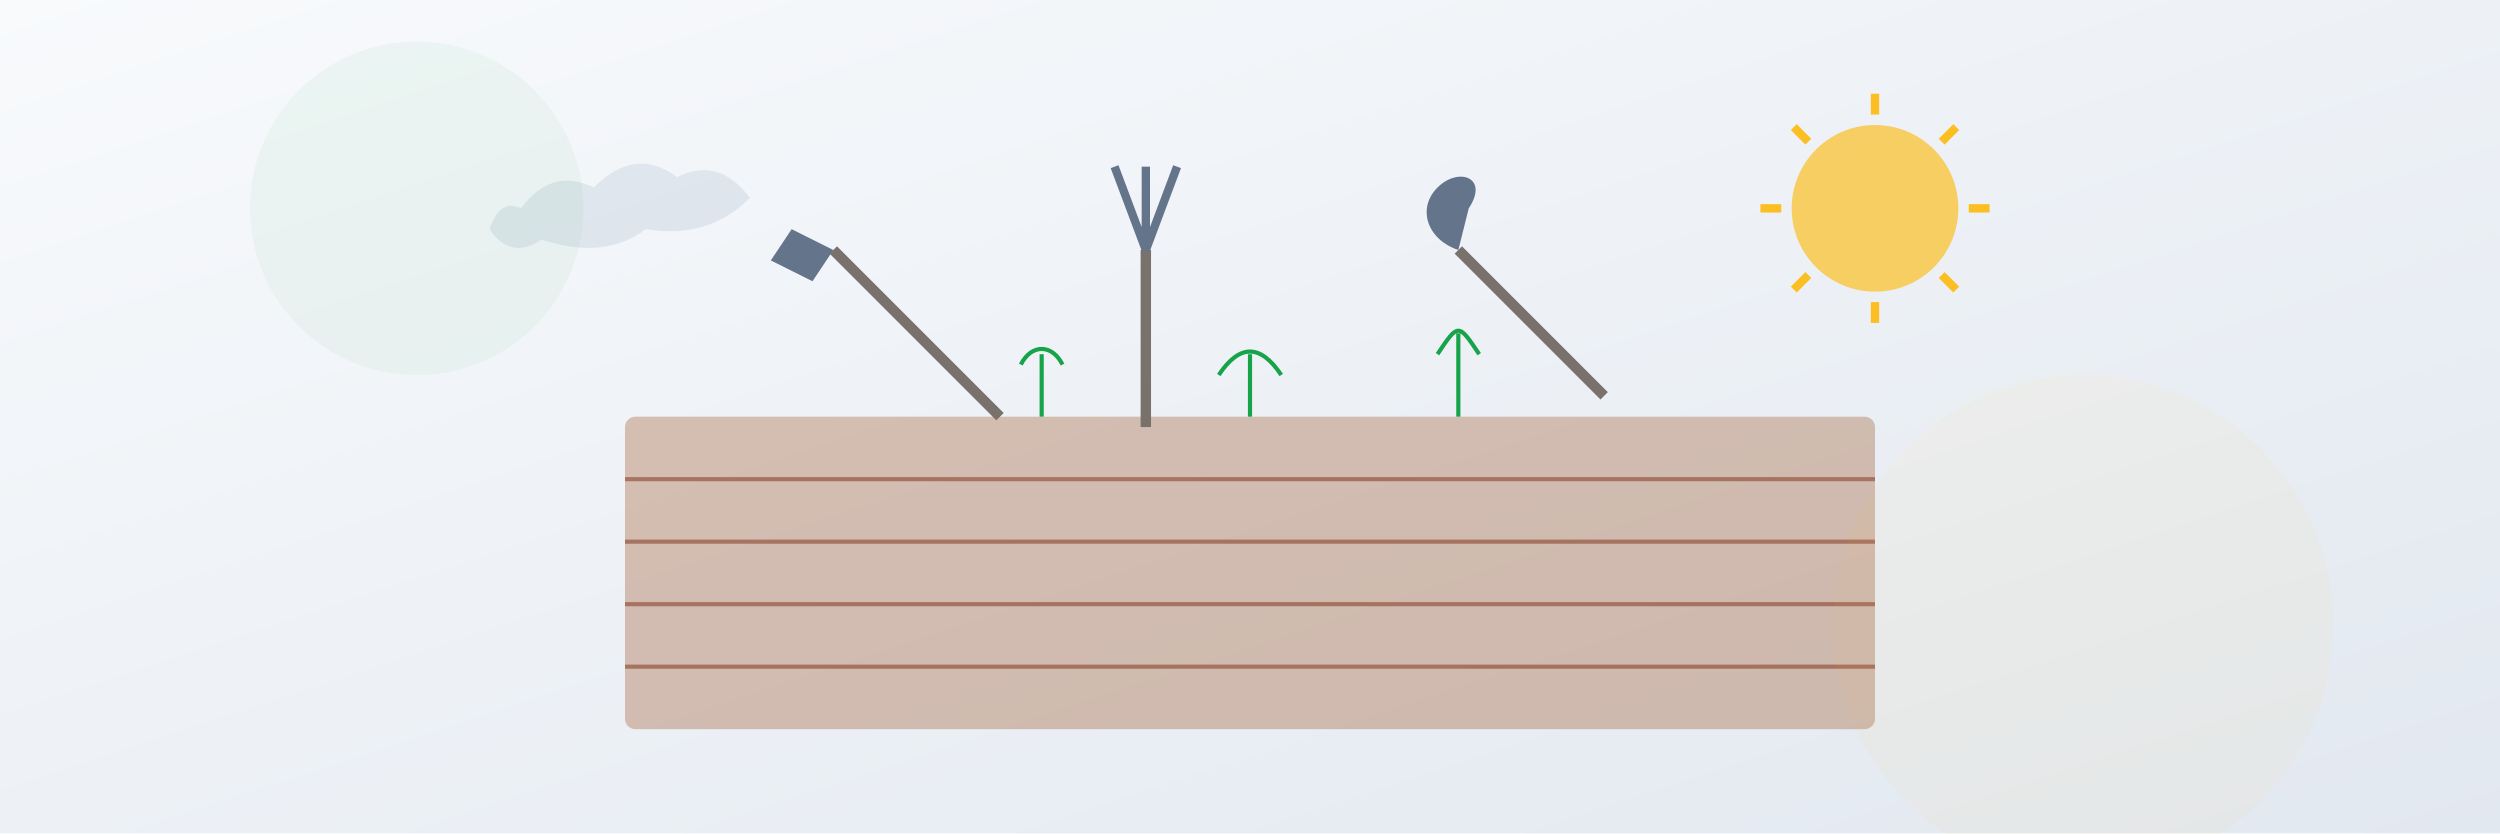
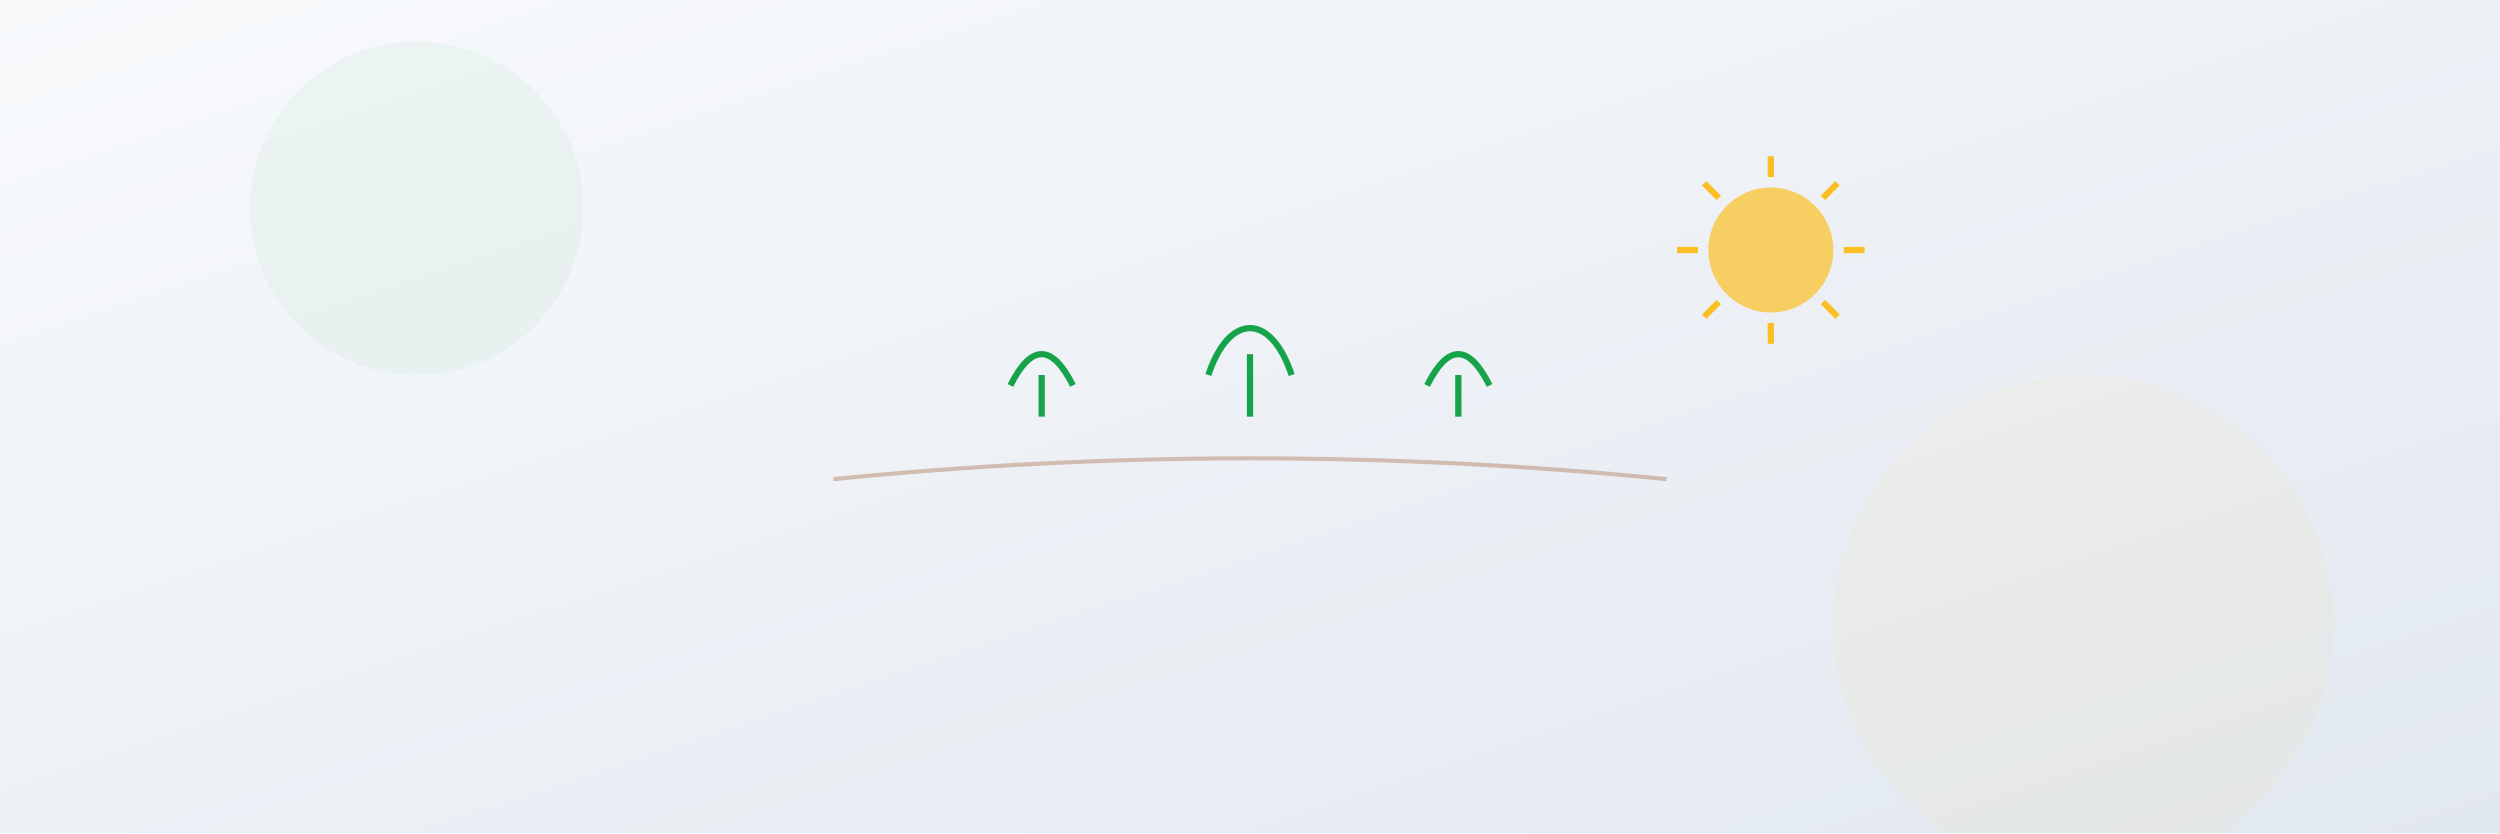
<svg xmlns="http://www.w3.org/2000/svg" width="1200" height="400" viewBox="0 0 1200 400">
  <defs>
    <linearGradient id="bg-gradient" x1="0%" y1="0%" x2="100%" y2="100%">
      <stop offset="0%" stop-color="#f8fafc" />
      <stop offset="100%" stop-color="#e2e8f0" />
    </linearGradient>
+     <linearGradient id="soil-gradient" x1="0%" y1="0%" x2="0%" y2="100%">
+       <stop offset="0%" stop-color="#92400e" />
+       <stop offset="100%" stop-color="#7c2d12" />
+     </linearGradient>
  </defs>
  <rect width="1200" height="400" fill="url(#bg-gradient)" />
-   <g transform="translate(300, 200)">
-     <rect x="0" y="0" width="600" height="150" fill="#92400e" opacity="0.3" rx="5" />
-     <path d="M0,30 L600,30" stroke="#7c2d12" stroke-width="2" stroke-opacity="0.5" />
-     <path d="M0,60 L600,60" stroke="#7c2d12" stroke-width="2" stroke-opacity="0.5" />
-     <path d="M0,90 L600,90" stroke="#7c2d12" stroke-width="2" stroke-opacity="0.5" />
-     <path d="M0,120 L600,120" stroke="#7c2d12" stroke-width="2" stroke-opacity="0.5" />
-   </g>
-   <g transform="translate(400, 120)">
-     <path d="M0,0 L80,80" stroke="#78716c" stroke-width="5" />
-     <path d="M0,0 L-20,-10 L-30,5 L-10,15 Z" fill="#64748b" />
-     <g transform="translate(150, 0)">
-       <path d="M0,0 L0,85" stroke="#78716c" stroke-width="5" />
-       <path d="M0,0 L-15,-40 M0,0 L0,-40 M0,0 L15,-40" stroke="#64748b" stroke-width="4" />
+   <g transform="translate(600, 200)">
+     <path d="M-200,30 Q0,10 200,30" stroke="#92400e" stroke-width="2" fill="none" opacity="0.3" />
+     <g transform="translate(-100, -20)">
+       <path d="M0,20 L0,0 M-15,5 C-5,-15 5,-15 15,5" stroke="#16a34a" stroke-width="3" fill="none" />
    </g>
-     <g transform="translate(300, 0)">
-       <path d="M0,0 L70,70" stroke="#78716c" stroke-width="5" />
-       <path d="M0,0 C-15,-5 -20,-20 -10,-30 C0,-40 15,-35 5,-20 Z" fill="#64748b" />
+     <g transform="translate(0, -30)">
+       <path d="M0,30 L0,0 M-20,10 C-10,-20 10,-20 20,10" stroke="#16a34a" stroke-width="3" fill="none" />
+     </g>
+     <g transform="translate(100, -20)">
+       <path d="M0,20 L0,0 M-15,5 C-5,-15 5,-15 15,5" stroke="#16a34a" stroke-width="3" fill="none" />
    </g>
  </g>
-   <g transform="translate(500, 170)">
-     <path d="M0,30 L0,0 M-10,5 C-5,-5 5,-5 10,5" stroke="#16a34a" stroke-width="2" fill="none" />
-     <g transform="translate(100, 0)">
-       <path d="M0,30 L0,0 M-15,10 C-5,-5 5,-5 15,10" stroke="#16a34a" stroke-width="2" fill="none" />
-     </g>
-     <g transform="translate(200, 0)">
-       <path d="M0,30 L0,-10 M-10,0 C0,-15 0,-15 10,0" stroke="#16a34a" stroke-width="2" fill="none" />
-     </g>
-   </g>
-   <g transform="translate(900, 100)">
-     <circle cx="0" cy="0" r="40" fill="#fbbf24" opacity="0.7" />
-     <path d="M0,-55 L0,-45 M39,-39 L32,-32 M55,0 L45,0 M39,39 L32,32 M0,55 L0,45 M-39,39 L-32,32 M-55,0 L-45,0 M-39,-39 L-32,-32" stroke="#fbbf24" stroke-width="4" />
-   </g>
-   <g transform="translate(250, 80)">
-     <path d="M0,20 Q15,0 35,10 Q55,-10 75,5 Q95,-5 110,15 Q90,35 60,30 Q40,45 10,35 Q-5,45 -15,30 Q-10,15 0,20 Z" fill="#cbd5e1" opacity="0.5" />
+   <g transform="translate(850, 120)">
+     <circle cx="0" cy="0" r="30" fill="#fbbf24" opacity="0.7" />
+     <path d="M0,-45 L0,-35 M32,-32 L25,-25 M45,0 L35,0 M32,32 L25,25 M0,45 L0,35 M-32,32 L-25,25 M-45,0 L-35,0 M-32,-32 L-25,-25" stroke="#fbbf24" stroke-width="3" />
  </g>
  <circle cx="200" cy="100" r="80" fill="#16a34a" opacity="0.05" />
  <circle cx="1000" cy="300" r="120" fill="#fbbf24" opacity="0.05" />
</svg>
